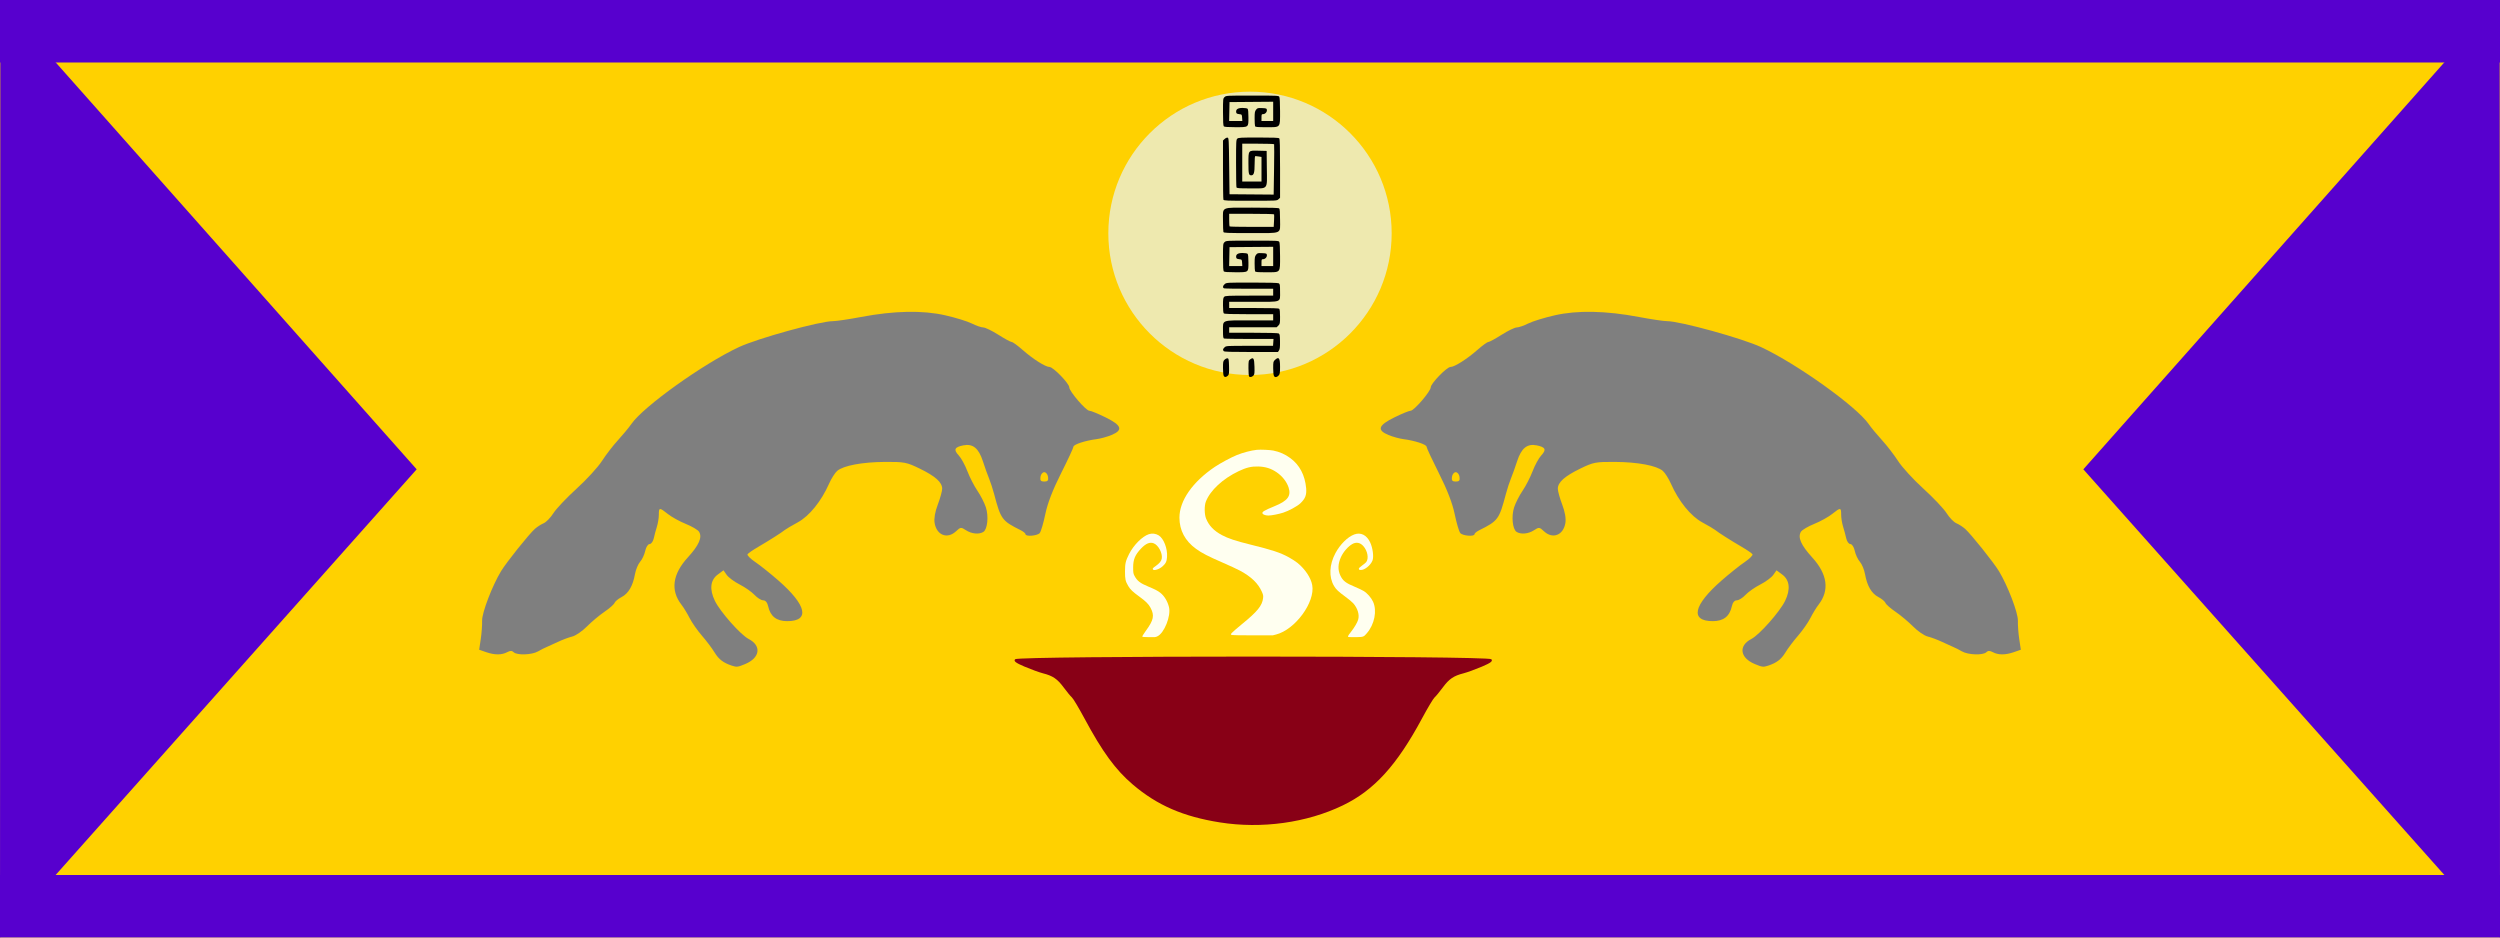
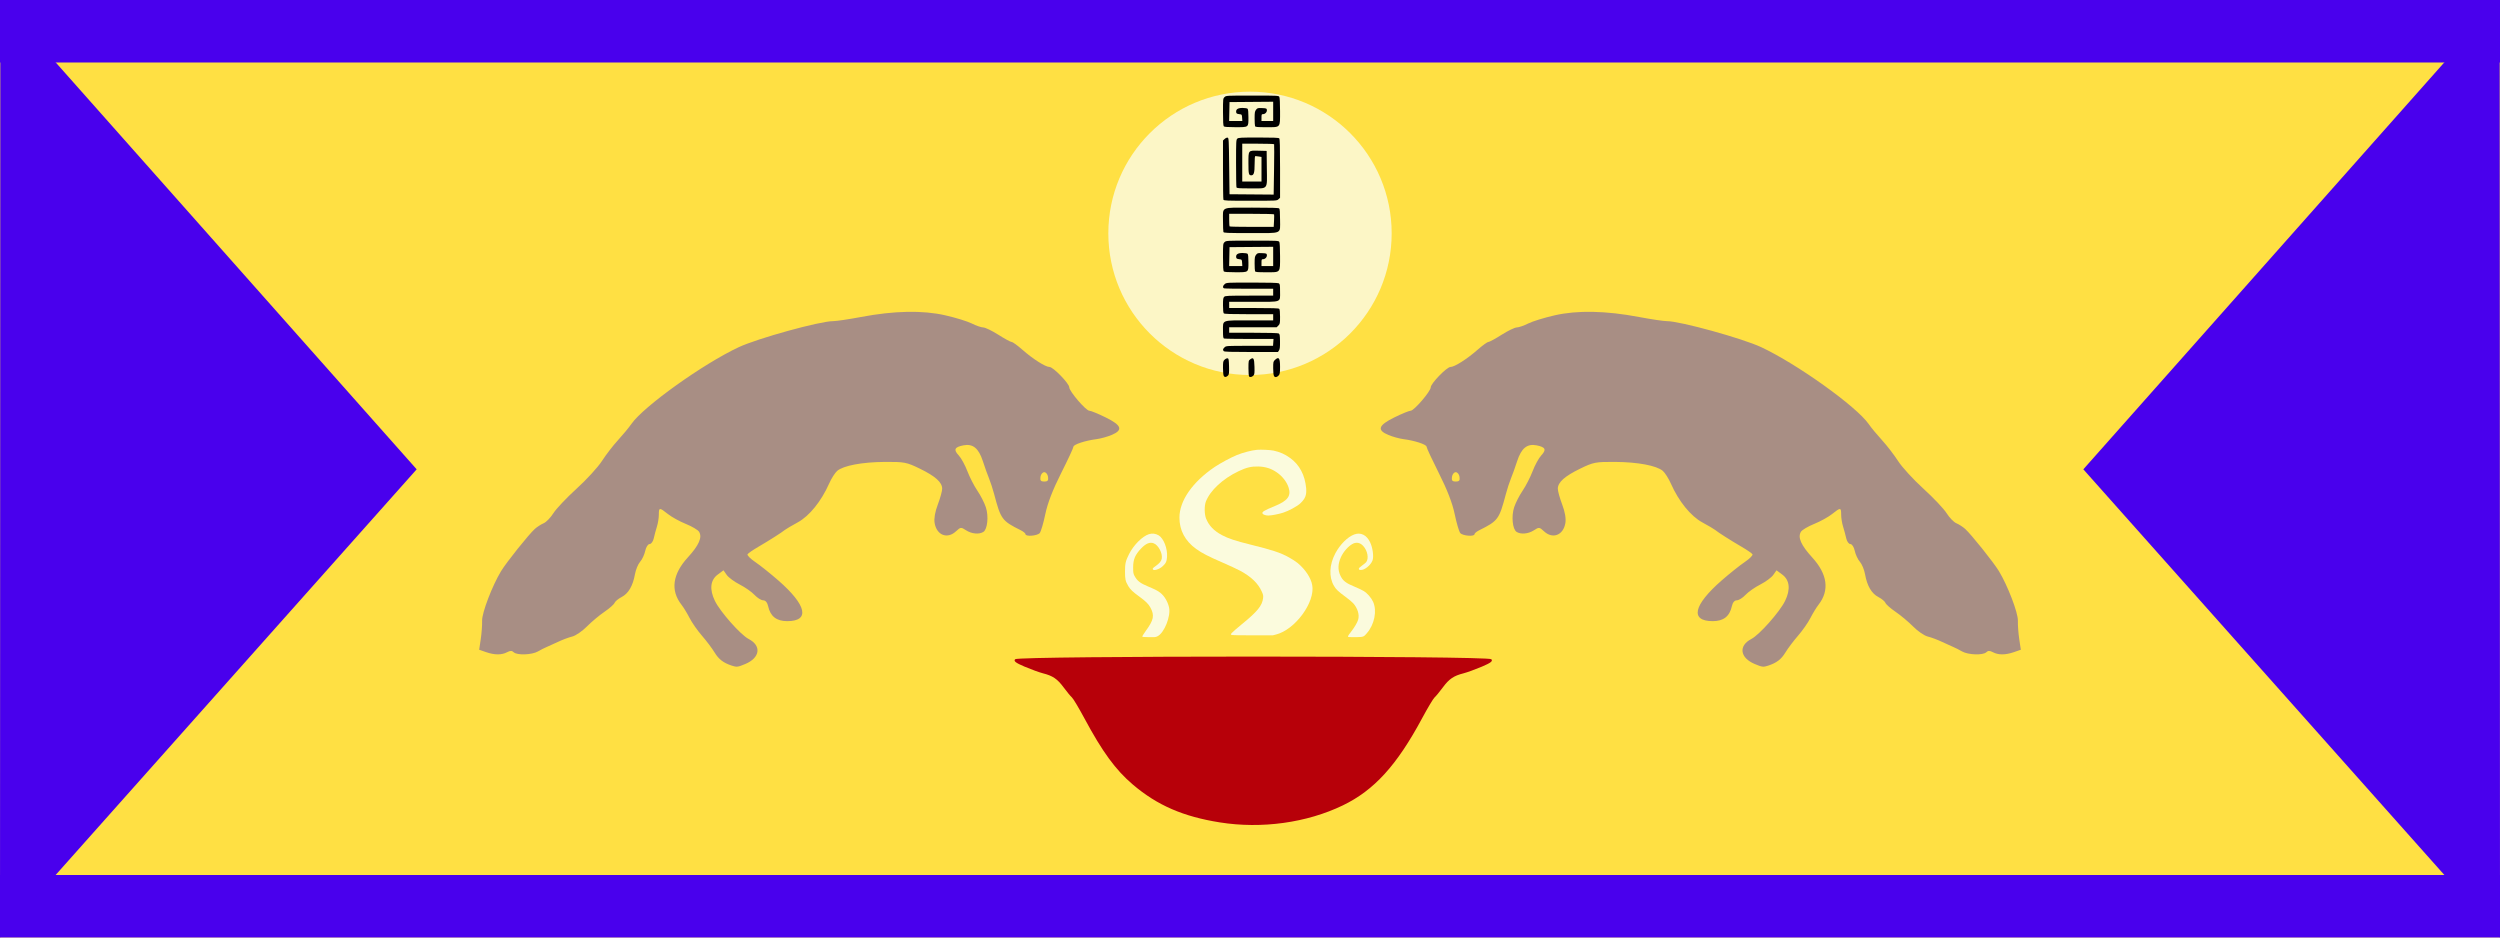
<svg xmlns="http://www.w3.org/2000/svg" width="1200" height="450" viewBox="0 0 1200 450" id="svg2" version="1.1">
  <defs id="defs4" />
  <g id="layer1" transform="translate(0,-602.3622)">
-     <rect style="opacity:1;fill:#ffd100;fill-opacity:1;fill-rule:nonzero;stroke:none;stroke-opacity:1" id="rect4474" width="1200" height="450" x="0" y="602.362" />
-     <path style="fill:#7f7f7f;fill-opacity:1" d="m 351.245,921.86 c -4.027,-1.327 -6.253,-3.027 -8.226,-6.285 -1.187,-1.96 -3.918,-5.588 -6.068,-8.063 -2.151,-2.475 -4.826,-6.3 -5.946,-8.5 -1.119,-2.2 -2.871,-5.071 -3.894,-6.381 -5.357,-6.86 -4.317,-14.657 3.029,-22.695 5.386,-5.893 7.051,-9.688 5.408,-12.33 -0.546,-0.877 -3.407,-2.571 -6.358,-3.763 -2.951,-1.192 -6.822,-3.33 -8.602,-4.75 -4.061,-3.241 -4.343,-3.223 -4.343,0.269 0,1.568 -0.413,4.155 -0.917,5.75 -0.505,1.595 -1.188,4.137 -1.519,5.649 -0.331,1.512 -1.232,2.75 -2.003,2.75 -0.773,0 -1.71,1.456 -2.089,3.25 -0.378,1.788 -1.483,4.15 -2.456,5.25 -0.973,1.1 -2.088,3.784 -2.478,5.965 -1.011,5.651 -3.134,9.274 -6.434,10.981 -1.574,0.814 -3.09,2.075 -3.369,2.802 -0.279,0.727 -2.471,2.656 -4.871,4.286 -2.4,1.63 -6.191,4.807 -8.425,7.059 -2.234,2.252 -5.384,4.409 -7,4.793 -1.616,0.384 -4.739,1.555 -6.939,2.603 -2.2,1.048 -4.675,2.172 -5.5,2.497 -0.825,0.325 -2.625,1.242 -4,2.038 -2.951,1.707 -10.134,1.942 -11.693,0.383 -0.79,-0.79 -1.658,-0.79 -3.134,0 -2.621,1.403 -6.031,1.387 -10.147,-0.048 L 230,914.231 l 0.765,-5.109 c 0.421,-2.81 0.713,-6.783 0.648,-8.83 -0.119,-3.752 4.872,-16.803 9.085,-23.76 2.556,-4.221 13.412,-17.796 16.238,-20.305 1.105,-0.982 3.005,-2.202 4.222,-2.711 1.217,-0.51 3.318,-2.676 4.668,-4.815 1.35,-2.139 6.369,-7.444 11.153,-11.789 4.784,-4.345 10.243,-10.305 12.13,-13.244 1.887,-2.939 5.354,-7.439 7.704,-10 2.35,-2.561 5.244,-6.062 6.43,-7.779 5.792,-8.385 34.419,-28.864 51.544,-36.875 9.083,-4.249 38.959,-12.501 45.271,-12.504 1.588,-8e-4 7.612,-0.895 13.387,-1.987 15.98,-3.021 29.59,-3.293 40.5,-0.809 4.95,1.127 10.67,2.892 12.71,3.923 2.041,1.031 4.516,1.885 5.5,1.899 0.984,0.014 4.244,1.589 7.244,3.5 3,1.911 5.874,3.474 6.388,3.474 0.514,0 2.851,1.688 5.192,3.75 5.037,4.436 11.046,8.25 12.998,8.25 1.768,0 9.468,7.947 9.468,9.772 0,1.895 8.011,11.228 9.638,11.228 0.728,0 4.258,1.447 7.843,3.215 7.716,3.805 8.475,6.07 2.825,8.431 -2.031,0.849 -5.294,1.749 -7.25,2.001 -5.398,0.694 -11.056,2.557 -11.056,3.64 0,0.531 -2.675,6.275 -5.944,12.764 -3.987,7.914 -6.473,14.362 -7.552,19.585 -0.885,4.282 -2.09,8.367 -2.679,9.076 -1.133,1.365 -6.82,1.814 -6.833,0.54 -0.004,-0.412 -1.017,-1.254 -2.25,-1.869 -9.078,-4.531 -9.584,-5.218 -12.803,-17.381 -0.655,-2.475 -1.755,-5.85 -2.445,-7.5 -0.69,-1.65 -2.025,-5.38 -2.967,-8.288 -2.027,-6.257 -4.807,-8.506 -9.384,-7.591 -4.236,0.847 -4.791,2.06 -2.205,4.813 1.181,1.257 3.051,4.663 4.155,7.569 1.104,2.905 3.27,7.131 4.813,9.39 1.543,2.259 3.371,5.843 4.063,7.966 1.406,4.312 0.78,10.55 -1.183,11.796 -2.069,1.313 -5.664,0.972 -8.358,-0.793 -2.367,-1.551 -2.625,-1.524 -4.779,0.5 -4.163,3.911 -9.326,1.9 -10.284,-4.005 -0.349,-2.152 0.206,-5.333 1.545,-8.856 1.149,-3.024 2.09,-6.426 2.09,-7.56 7.5e-4,-3.081 -3.233,-5.983 -10.751,-9.648 -6.304,-3.073 -7.408,-3.286 -16.748,-3.224 -10.913,0.072 -19.928,1.77 -22.895,4.311 -1.042,0.893 -2.791,3.648 -3.887,6.123 -3.742,8.455 -9.489,15.558 -15.022,18.567 -2.858,1.554 -5.646,3.194 -6.196,3.644 -1.556,1.272 -7.527,5.071 -12.698,8.08 -2.584,1.503 -4.939,3.122 -5.232,3.598 -0.294,0.475 1.37,2.151 3.698,3.724 2.328,1.573 7.331,5.566 11.117,8.874 13.599,11.88 15.252,19.514 4.226,19.514 -5.129,0 -8.079,-2.303 -9.14,-7.135 -0.4,-1.819 -1.267,-2.865 -2.375,-2.865 -0.96,0 -2.837,-1.17 -4.171,-2.599 -1.333,-1.429 -4.53,-3.671 -7.105,-4.982 -2.574,-1.31 -5.381,-3.383 -6.237,-4.606 l -1.557,-2.223 -2.763,2.053 c -3.571,2.654 -4.045,7.12 -1.343,12.652 2.556,5.233 12.322,16.26 16.157,18.243 6.317,3.267 5.538,9.052 -1.622,12.044 -3.579,1.495 -4.062,1.552 -6.454,0.764 z m 151.82,-90.598 c -0.176,-1.238 -0.995,-2.25 -1.82,-2.25 -0.825,0 -1.644,1.012 -1.82,2.25 -0.246,1.732 0.173,2.25 1.82,2.25 1.646,0 2.065,-0.518 1.82,-2.25 z" id="path4325" />
-     <path style="fill:#7f7f7f;fill-opacity:1" d="m 848.755,921.86 c 4.027,-1.327 6.253,-3.027 8.226,-6.285 1.187,-1.96 3.917,-5.588 6.068,-8.063 2.151,-2.475 4.826,-6.3 5.946,-8.5 1.119,-2.2 2.871,-5.071 3.894,-6.381 5.357,-6.86 4.317,-14.657 -3.029,-22.695 -5.386,-5.893 -7.051,-9.688 -5.408,-12.33 0.546,-0.877 3.407,-2.571 6.358,-3.763 2.951,-1.192 6.822,-3.33 8.602,-4.75 4.061,-3.241 4.343,-3.223 4.343,0.269 0,1.568 0.413,4.155 0.917,5.75 0.505,1.595 1.188,4.137 1.519,5.649 0.331,1.512 1.232,2.75 2.003,2.75 0.773,0 1.71,1.456 2.089,3.25 0.378,1.788 1.483,4.15 2.456,5.25 0.973,1.1 2.088,3.784 2.478,5.965 1.011,5.651 3.134,9.274 6.434,10.981 1.574,0.814 3.09,2.075 3.369,2.802 0.279,0.727 2.471,2.656 4.871,4.286 2.4,1.63 6.191,4.807 8.425,7.059 2.234,2.252 5.384,4.409 7,4.793 1.616,0.384 4.739,1.555 6.939,2.603 2.2,1.048 4.675,2.172 5.5,2.497 0.825,0.325 2.625,1.242 4,2.038 2.951,1.707 10.134,1.942 11.693,0.383 0.79,-0.79 1.658,-0.79 3.134,0 2.621,1.403 6.031,1.387 10.146,-0.048 L 970,914.231 969.235,909.122 c -0.421,-2.81 -0.713,-6.783 -0.648,-8.83 0.119,-3.752 -4.872,-16.803 -9.085,-23.76 -2.556,-4.221 -13.412,-17.796 -16.238,-20.305 -1.105,-0.982 -3.005,-2.202 -4.222,-2.711 -1.217,-0.51 -3.318,-2.676 -4.668,-4.815 -1.35,-2.139 -6.369,-7.444 -11.153,-11.789 -4.784,-4.345 -10.243,-10.305 -12.13,-13.244 -1.887,-2.939 -5.354,-7.439 -7.704,-10 -2.35,-2.561 -5.244,-6.062 -6.43,-7.779 -5.792,-8.385 -34.419,-28.864 -51.544,-36.875 -9.083,-4.249 -38.959,-12.501 -45.271,-12.504 -1.588,-8e-4 -7.612,-0.895 -13.387,-1.987 -15.98,-3.021 -29.59,-3.293 -40.5,-0.809 -4.95,1.127 -10.67,2.892 -12.71,3.923 -2.041,1.031 -4.516,1.885 -5.5,1.899 -0.984,0.014 -4.244,1.589 -7.244,3.5 -3,1.911 -5.874,3.474 -6.388,3.474 -0.514,0 -2.851,1.688 -5.192,3.75 -5.037,4.436 -11.046,8.25 -12.998,8.25 -1.768,0 -9.468,7.947 -9.468,9.772 0,1.895 -8.011,11.228 -9.638,11.228 -0.728,0 -4.258,1.447 -7.843,3.215 -7.716,3.805 -8.475,6.07 -2.825,8.431 2.031,0.849 5.294,1.749 7.25,2.001 5.398,0.694 11.056,2.557 11.056,3.64 0,0.531 2.675,6.275 5.944,12.764 3.987,7.914 6.473,14.362 7.552,19.585 0.885,4.282 2.09,8.367 2.679,9.076 1.133,1.365 6.82,1.814 6.833,0.54 0.004,-0.412 1.017,-1.254 2.25,-1.869 9.078,-4.531 9.584,-5.218 12.803,-17.381 0.655,-2.475 1.755,-5.85 2.445,-7.5 0.69,-1.65 2.025,-5.38 2.967,-8.288 2.027,-6.257 4.807,-8.506 9.384,-7.591 4.236,0.847 4.791,2.06 2.205,4.813 -1.181,1.257 -3.051,4.663 -4.155,7.569 -1.104,2.905 -3.27,7.131 -4.813,9.39 -1.543,2.259 -3.371,5.843 -4.063,7.966 -1.406,4.312 -0.78,10.55 1.183,11.796 2.069,1.313 5.664,0.972 8.358,-0.793 2.367,-1.551 2.625,-1.524 4.779,0.5 4.163,3.911 9.326,1.9 10.284,-4.005 0.349,-2.152 -0.206,-5.333 -1.545,-8.856 -1.149,-3.024 -2.09,-6.426 -2.09,-7.56 -7.5e-4,-3.081 3.233,-5.983 10.751,-9.648 6.304,-3.073 7.408,-3.286 16.748,-3.224 10.913,0.072 19.928,1.77 22.895,4.311 1.042,0.893 2.791,3.648 3.887,6.123 3.742,8.455 9.489,15.558 15.022,18.567 2.858,1.554 5.646,3.194 6.196,3.644 1.556,1.272 7.527,5.071 12.698,8.08 2.584,1.503 4.939,3.122 5.232,3.598 0.294,0.475 -1.37,2.151 -3.698,3.724 -2.328,1.573 -7.331,5.566 -11.117,8.874 -13.599,11.88 -15.252,19.514 -4.226,19.514 5.129,0 8.079,-2.303 9.14,-7.135 0.4,-1.819 1.267,-2.865 2.375,-2.865 0.96,0 2.837,-1.17 4.171,-2.599 1.333,-1.429 4.53,-3.671 7.105,-4.982 2.574,-1.31 5.381,-3.383 6.237,-4.606 l 1.557,-2.223 2.763,2.053 c 3.571,2.654 4.045,7.12 1.343,12.652 -2.556,5.233 -12.322,16.26 -16.157,18.243 -6.317,3.267 -5.538,9.052 1.622,12.044 3.579,1.495 4.062,1.552 6.454,0.764 z M 696.935,831.262 c 0.176,-1.238 0.995,-2.25 1.82,-2.25 0.825,0 1.644,1.012 1.82,2.25 0.246,1.732 -0.173,2.25 -1.82,2.25 -1.646,0 -2.065,-0.518 -1.82,-2.25 z" id="path4325-5" />
-     <rect style="fill:#5700ce;fill-opacity:1;fill-rule:nonzero;stroke:none;stroke-opacity:1" id="rect4390" width="1200" height="30" x="0" y="602.362" />
-     <rect style="fill:#5700ce;fill-opacity:1;fill-rule:nonzero;stroke:none;stroke-opacity:1" id="rect4390-6" width="1200" height="30" x="0" y="1022.362" />
-     <circle style="fill:#eee9af;fill-opacity:1;fill-rule:nonzero;stroke:none;stroke-opacity:1" id="path4410" cx="600" cy="714.362" r="68" />
-     <path style="fill:#5700ce;fill-opacity:1;fill-rule:nonzero;stroke:none;stroke-opacity:1" id="path4418" d="M 2,575.362 200.16,689.955 398.32,804.547 200,918.862 1.68,1033.178 1.84,804.27 Z" transform="matrix(-0.504236,0,0,0.982929,1200.847,36.82202)" />
-     <path style="fill:#5700ce;fill-opacity:1;fill-rule:nonzero;stroke:none;stroke-opacity:1" id="path4418-3" d="M 2,575.362 200.16,689.955 398.32,804.547 200,918.862 1.68,1033.178 1.84,804.27 Z" transform="matrix(0.504236,0,0,0.982929,-0.8472043,36.82202)" />
-     <path style="fill:#880016;fill-opacity:1" d="m 585.554,997.118 c -17.619,-2.795 -30.059,-8.198 -41.766,-18.144 -8.306,-7.056 -14.611,-15.677 -23.296,-31.858 -2.657,-4.95 -5.35,-9.45 -5.985,-10 -0.635,-0.55 -2.416,-2.709 -3.959,-4.798 -3.015,-4.083 -5.213,-5.577 -9.97,-6.778 -1.663,-0.42 -5.596,-1.849 -8.74,-3.177 -4.355,-1.839 -5.439,-2.692 -4.55,-3.58 1.682,-1.682 226.851,-1.682 228.533,0 0.889,0.889 -0.195,1.741 -4.55,3.58 -3.144,1.327 -7.077,2.757 -8.74,3.177 -4.758,1.201 -6.955,2.695 -9.97,6.778 -1.542,2.089 -3.324,4.248 -3.959,4.798 -0.635,0.55 -3.328,5.05 -5.985,10 -12.135,22.607 -23.033,34.582 -38.074,41.837 -17.321,8.355 -38.93,11.346 -58.988,8.165 z" id="path4487" />
-     <g id="g4547" transform="matrix(0.02794443,0,0,-0.01520889,539.5808,908.2239)" style="fill:#fffff0;stroke:none;fill-opacity:1">
-       <path id="path4549" d="m 2280,5914 c -99,-19 -237,-86 -345,-166 -99,-74 -283,-256 -376,-371 -384,-476 -609,-1068 -609,-1603 0,-400 97,-736 286,-986 97,-130 208,-235 447,-426 122,-97 261,-215 308,-262 194,-193 310,-398 375,-666 22,-92 26,-123 21,-199 C 2372,998 2291,812 2027,418 1940,287 1860,159 1849,134 1815,57 1803,60 2204,60 l 351,0 54,25 c 329,153 675,1020 622,1559 -23,232 -119,498 -253,701 -29,44 -96,123 -148,176 -146,148 -289,234 -662,403 -252,114 -382,194 -487,297 -139,137 -223,297 -273,521 -30,135 -32,405 -4,538 75,355 292,724 564,961 132,115 218,153 337,147 123,-7 219,-62 316,-184 97,-122 172,-298 204,-478 47,-270 -15,-422 -243,-592 -186,-140 -223,-184 -202,-238 11,-30 57,-56 99,-56 50,0 177,45 254,91 95,56 241,202 294,294 85,148 109,263 100,473 -20,415 -113,742 -275,958 -91,122 -178,192 -290,235 -56,21 -219,35 -282,23 z" style="fill:#fffff0;fill-opacity:1" />
-       <path id="path4551" d="M 424,3251 C 311,3182 163,2908 85,2625 25,2404 16,2331 15,2080 15,1826 22,1771 71,1615 106,1506 147,1434 269,1271 375,1129 420,1045 454,928 524,684 508,543 373,202 338,112 310,31 312,22 315,7 332,5 426,2 535,-1 538,0 570,27 c 119,99 237,643 201,921 -25,186 -80,353 -149,454 -43,62 -94,110 -204,194 -143,109 -194,181 -240,341 -20,68 -23,101 -23,263 0,256 33,400 137,601 82,158 150,210 216,163 79,-55 153,-309 139,-475 -7,-85 -37,-154 -106,-244 -51,-66 -56,-79 -45,-109 17,-45 110,11 163,99 57,93 73,155 78,295 11,267 -57,588 -144,685 -51,57 -112,70 -169,36 z" style="fill:#fffff0;fill-opacity:1" />
-       <path id="path4553" d="m 3953,3243 c -114,-77 -242,-312 -323,-588 -107,-368 -116,-755 -24,-1040 35,-108 74,-175 192,-334 56,-74 117,-168 137,-209 76,-157 110,-363 85,-518 -14,-90 -61,-238 -123,-385 -61,-145 -63,-157 -33,-165 14,-3 70,-4 124,-2 121,4 128,8 181,123 132,278 178,711 107,995 -33,130 -100,270 -162,339 -26,29 -91,86 -144,126 -163,123 -213,195 -256,362 -46,180 -42,372 11,584 42,167 121,332 194,409 67,71 134,49 189,-62 74,-152 98,-393 50,-508 -8,-19 -41,-69 -72,-110 -44,-58 -56,-82 -54,-105 2,-24 8,-31 30,-33 67,-8 172,146 204,298 25,118 5,401 -41,577 -61,231 -161,322 -272,246 z" style="fill:#fffff0;fill-opacity:1" />
+     <rect style="opacity:1;fill:#ffe043;fill-opacity:1;fill-rule:nonzero;stroke:none;stroke-opacity:1" id="rect4474" width="1200" height="450" x="0" y="602.362" />
+     <path style="fill:#a88e84;fill-opacity:1" d="m 351.245,921.86 c -4.027,-1.327 -6.253,-3.027 -8.226,-6.285 -1.187,-1.96 -3.918,-5.588 -6.068,-8.063 -2.151,-2.475 -4.826,-6.3 -5.946,-8.5 -1.119,-2.2 -2.871,-5.071 -3.894,-6.381 -5.357,-6.86 -4.317,-14.657 3.029,-22.695 5.386,-5.893 7.051,-9.688 5.408,-12.33 -0.546,-0.877 -3.407,-2.571 -6.358,-3.763 -2.951,-1.192 -6.822,-3.33 -8.602,-4.75 -4.061,-3.241 -4.343,-3.223 -4.343,0.269 0,1.568 -0.413,4.155 -0.917,5.75 -0.505,1.595 -1.188,4.137 -1.519,5.649 -0.331,1.512 -1.232,2.75 -2.003,2.75 -0.773,0 -1.71,1.456 -2.089,3.25 -0.378,1.788 -1.483,4.15 -2.456,5.25 -0.973,1.1 -2.088,3.784 -2.478,5.965 -1.011,5.651 -3.134,9.274 -6.434,10.981 -1.574,0.814 -3.09,2.075 -3.369,2.802 -0.279,0.727 -2.471,2.656 -4.871,4.286 -2.4,1.63 -6.191,4.807 -8.425,7.059 -2.234,2.252 -5.384,4.409 -7,4.793 -1.616,0.384 -4.739,1.555 -6.939,2.603 -2.2,1.048 -4.675,2.172 -5.5,2.497 -0.825,0.325 -2.625,1.242 -4,2.038 -2.951,1.707 -10.134,1.942 -11.693,0.383 -0.79,-0.79 -1.658,-0.79 -3.134,0 -2.621,1.403 -6.031,1.387 -10.147,-0.048 L 230,914.231 l 0.765,-5.109 c 0.421,-2.81 0.713,-6.783 0.648,-8.83 -0.119,-3.752 4.872,-16.803 9.085,-23.76 2.556,-4.221 13.412,-17.796 16.238,-20.305 1.105,-0.982 3.005,-2.202 4.222,-2.711 1.217,-0.51 3.318,-2.676 4.668,-4.815 1.35,-2.139 6.369,-7.444 11.153,-11.789 4.784,-4.345 10.243,-10.305 12.13,-13.244 1.887,-2.939 5.354,-7.439 7.704,-10 2.35,-2.561 5.244,-6.062 6.43,-7.779 5.792,-8.385 34.419,-28.864 51.544,-36.875 9.083,-4.249 38.959,-12.501 45.271,-12.504 1.588,-8e-4 7.612,-0.895 13.387,-1.987 15.98,-3.021 29.59,-3.293 40.5,-0.809 4.95,1.127 10.67,2.892 12.71,3.923 2.041,1.031 4.516,1.885 5.5,1.899 0.984,0.014 4.244,1.589 7.244,3.5 3,1.911 5.874,3.474 6.388,3.474 0.514,0 2.851,1.688 5.192,3.75 5.037,4.436 11.046,8.25 12.998,8.25 1.768,0 9.468,7.947 9.468,9.772 0,1.895 8.011,11.228 9.638,11.228 0.728,0 4.258,1.447 7.843,3.215 7.716,3.805 8.475,6.07 2.825,8.431 -2.031,0.849 -5.294,1.749 -7.25,2.001 -5.398,0.694 -11.056,2.557 -11.056,3.64 0,0.531 -2.675,6.275 -5.944,12.764 -3.987,7.914 -6.473,14.362 -7.552,19.585 -0.885,4.282 -2.09,8.367 -2.679,9.076 -1.133,1.365 -6.82,1.814 -6.833,0.54 -0.004,-0.412 -1.017,-1.254 -2.25,-1.869 -9.078,-4.531 -9.584,-5.218 -12.803,-17.381 -0.655,-2.475 -1.755,-5.85 -2.445,-7.5 -0.69,-1.65 -2.025,-5.38 -2.967,-8.288 -2.027,-6.257 -4.807,-8.506 -9.384,-7.591 -4.236,0.847 -4.791,2.06 -2.205,4.813 1.181,1.257 3.051,4.663 4.155,7.569 1.104,2.905 3.27,7.131 4.813,9.39 1.543,2.259 3.371,5.843 4.063,7.966 1.406,4.312 0.78,10.55 -1.183,11.796 -2.069,1.313 -5.664,0.972 -8.358,-0.793 -2.367,-1.551 -2.625,-1.524 -4.779,0.5 -4.163,3.911 -9.326,1.9 -10.284,-4.005 -0.349,-2.152 0.206,-5.333 1.545,-8.856 1.149,-3.024 2.09,-6.426 2.09,-7.56 7.5e-4,-3.081 -3.233,-5.983 -10.751,-9.648 -6.304,-3.073 -7.408,-3.286 -16.748,-3.224 -10.913,0.072 -19.928,1.77 -22.895,4.311 -1.042,0.893 -2.791,3.648 -3.887,6.123 -3.742,8.455 -9.489,15.558 -15.022,18.567 -2.858,1.554 -5.646,3.194 -6.196,3.644 -1.556,1.272 -7.527,5.071 -12.698,8.08 -2.584,1.503 -4.939,3.122 -5.232,3.598 -0.294,0.475 1.37,2.151 3.698,3.724 2.328,1.573 7.331,5.566 11.117,8.874 13.599,11.88 15.252,19.514 4.226,19.514 -5.129,0 -8.079,-2.303 -9.14,-7.135 -0.4,-1.819 -1.267,-2.865 -2.375,-2.865 -0.96,0 -2.837,-1.17 -4.171,-2.599 -1.333,-1.429 -4.53,-3.671 -7.105,-4.982 -2.574,-1.31 -5.381,-3.383 -6.237,-4.606 l -1.557,-2.223 -2.763,2.053 c -3.571,2.654 -4.045,7.12 -1.343,12.652 2.556,5.233 12.322,16.26 16.157,18.243 6.317,3.267 5.538,9.052 -1.622,12.044 -3.579,1.495 -4.062,1.552 -6.454,0.764 z m 151.82,-90.598 c -0.176,-1.238 -0.995,-2.25 -1.82,-2.25 -0.825,0 -1.644,1.012 -1.82,2.25 -0.246,1.732 0.173,2.25 1.82,2.25 1.646,0 2.065,-0.518 1.82,-2.25 z" id="path4325" />
+     <path style="fill:#a88e84;fill-opacity:1" d="m 848.755,921.86 c 4.027,-1.327 6.253,-3.027 8.226,-6.285 1.187,-1.96 3.917,-5.588 6.068,-8.063 2.151,-2.475 4.826,-6.3 5.946,-8.5 1.119,-2.2 2.871,-5.071 3.894,-6.381 5.357,-6.86 4.317,-14.657 -3.029,-22.695 -5.386,-5.893 -7.051,-9.688 -5.408,-12.33 0.546,-0.877 3.407,-2.571 6.358,-3.763 2.951,-1.192 6.822,-3.33 8.602,-4.75 4.061,-3.241 4.343,-3.223 4.343,0.269 0,1.568 0.413,4.155 0.917,5.75 0.505,1.595 1.188,4.137 1.519,5.649 0.331,1.512 1.232,2.75 2.003,2.75 0.773,0 1.71,1.456 2.089,3.25 0.378,1.788 1.483,4.15 2.456,5.25 0.973,1.1 2.088,3.784 2.478,5.965 1.011,5.651 3.134,9.274 6.434,10.981 1.574,0.814 3.09,2.075 3.369,2.802 0.279,0.727 2.471,2.656 4.871,4.286 2.4,1.63 6.191,4.807 8.425,7.059 2.234,2.252 5.384,4.409 7,4.793 1.616,0.384 4.739,1.555 6.939,2.603 2.2,1.048 4.675,2.172 5.5,2.497 0.825,0.325 2.625,1.242 4,2.038 2.951,1.707 10.134,1.942 11.693,0.383 0.79,-0.79 1.658,-0.79 3.134,0 2.621,1.403 6.031,1.387 10.146,-0.048 L 970,914.231 969.235,909.122 c -0.421,-2.81 -0.713,-6.783 -0.648,-8.83 0.119,-3.752 -4.872,-16.803 -9.085,-23.76 -2.556,-4.221 -13.412,-17.796 -16.238,-20.305 -1.105,-0.982 -3.005,-2.202 -4.222,-2.711 -1.217,-0.51 -3.318,-2.676 -4.668,-4.815 -1.35,-2.139 -6.369,-7.444 -11.153,-11.789 -4.784,-4.345 -10.243,-10.305 -12.13,-13.244 -1.887,-2.939 -5.354,-7.439 -7.704,-10 -2.35,-2.561 -5.244,-6.062 -6.43,-7.779 -5.792,-8.385 -34.419,-28.864 -51.544,-36.875 -9.083,-4.249 -38.959,-12.501 -45.271,-12.504 -1.588,-8e-4 -7.612,-0.895 -13.387,-1.987 -15.98,-3.021 -29.59,-3.293 -40.5,-0.809 -4.95,1.127 -10.67,2.892 -12.71,3.923 -2.041,1.031 -4.516,1.885 -5.5,1.899 -0.984,0.014 -4.244,1.589 -7.244,3.5 -3,1.911 -5.874,3.474 -6.388,3.474 -0.514,0 -2.851,1.688 -5.192,3.75 -5.037,4.436 -11.046,8.25 -12.998,8.25 -1.768,0 -9.468,7.947 -9.468,9.772 0,1.895 -8.011,11.228 -9.638,11.228 -0.728,0 -4.258,1.447 -7.843,3.215 -7.716,3.805 -8.475,6.07 -2.825,8.431 2.031,0.849 5.294,1.749 7.25,2.001 5.398,0.694 11.056,2.557 11.056,3.64 0,0.531 2.675,6.275 5.944,12.764 3.987,7.914 6.473,14.362 7.552,19.585 0.885,4.282 2.09,8.367 2.679,9.076 1.133,1.365 6.82,1.814 6.833,0.54 0.004,-0.412 1.017,-1.254 2.25,-1.869 9.078,-4.531 9.584,-5.218 12.803,-17.381 0.655,-2.475 1.755,-5.85 2.445,-7.5 0.69,-1.65 2.025,-5.38 2.967,-8.288 2.027,-6.257 4.807,-8.506 9.384,-7.591 4.236,0.847 4.791,2.06 2.205,4.813 -1.181,1.257 -3.051,4.663 -4.155,7.569 -1.104,2.905 -3.27,7.131 -4.813,9.39 -1.543,2.259 -3.371,5.843 -4.063,7.966 -1.406,4.312 -0.78,10.55 1.183,11.796 2.069,1.313 5.664,0.972 8.358,-0.793 2.367,-1.551 2.625,-1.524 4.779,0.5 4.163,3.911 9.326,1.9 10.284,-4.005 0.349,-2.152 -0.206,-5.333 -1.545,-8.856 -1.149,-3.024 -2.09,-6.426 -2.09,-7.56 -7.5e-4,-3.081 3.233,-5.983 10.751,-9.648 6.304,-3.073 7.408,-3.286 16.748,-3.224 10.913,0.072 19.928,1.77 22.895,4.311 1.042,0.893 2.791,3.648 3.887,6.123 3.742,8.455 9.489,15.558 15.022,18.567 2.858,1.554 5.646,3.194 6.196,3.644 1.556,1.272 7.527,5.071 12.698,8.08 2.584,1.503 4.939,3.122 5.232,3.598 0.294,0.475 -1.37,2.151 -3.698,3.724 -2.328,1.573 -7.331,5.566 -11.117,8.874 -13.599,11.88 -15.252,19.514 -4.226,19.514 5.129,0 8.079,-2.303 9.14,-7.135 0.4,-1.819 1.267,-2.865 2.375,-2.865 0.96,0 2.837,-1.17 4.171,-2.599 1.333,-1.429 4.53,-3.671 7.105,-4.982 2.574,-1.31 5.381,-3.383 6.237,-4.606 l 1.557,-2.223 2.763,2.053 c 3.571,2.654 4.045,7.12 1.343,12.652 -2.556,5.233 -12.322,16.26 -16.157,18.243 -6.317,3.267 -5.538,9.052 1.622,12.044 3.579,1.495 4.062,1.552 6.454,0.764 z M 696.935,831.262 c 0.176,-1.238 0.995,-2.25 1.82,-2.25 0.825,0 1.644,1.012 1.82,2.25 0.246,1.732 -0.173,2.25 -1.82,2.25 -1.646,0 -2.065,-0.518 -1.82,-2.25 z" id="path4325-5" />
+     <rect style="fill:#4900ed;fill-opacity:1;fill-rule:nonzero;stroke:none;stroke-opacity:1" id="rect4390" width="1200" height="30" x="0" y="602.362" />
+     <rect style="fill:#4900ed;fill-opacity:1;fill-rule:nonzero;stroke:none;stroke-opacity:1" id="rect4390-6" width="1200" height="30" x="0" y="1022.362" />
+     <circle style="fill:#fcf6c6;fill-opacity:1;fill-rule:nonzero;stroke:none;stroke-opacity:1" id="path4410" cx="600" cy="714.362" r="68" />
+     <path style="fill:#4900ed;fill-opacity:1;fill-rule:nonzero;stroke:none;stroke-opacity:1" id="path4418" d="M 2,575.362 200.16,689.955 398.32,804.547 200,918.862 1.68,1033.178 1.84,804.27 Z" transform="matrix(-0.504236,0,0,0.982929,1200.847,36.82202)" />
+     <path style="fill:#4900ed;fill-opacity:1;fill-rule:nonzero;stroke:none;stroke-opacity:1" id="path4418-3" d="M 2,575.362 200.16,689.955 398.32,804.547 200,918.862 1.68,1033.178 1.84,804.27 Z" transform="matrix(0.504236,0,0,0.982929,-0.8472043,36.82202)" />
+     <path style="fill:#b70009;fill-opacity:1" d="m 585.554,997.118 c -17.619,-2.795 -30.059,-8.198 -41.766,-18.144 -8.306,-7.056 -14.611,-15.677 -23.296,-31.858 -2.657,-4.95 -5.35,-9.45 -5.985,-10 -0.635,-0.55 -2.416,-2.709 -3.959,-4.798 -3.015,-4.083 -5.213,-5.577 -9.97,-6.778 -1.663,-0.42 -5.596,-1.849 -8.74,-3.177 -4.355,-1.839 -5.439,-2.692 -4.55,-3.58 1.682,-1.682 226.851,-1.682 228.533,0 0.889,0.889 -0.195,1.741 -4.55,3.58 -3.144,1.327 -7.077,2.757 -8.74,3.177 -4.758,1.201 -6.955,2.695 -9.97,6.778 -1.542,2.089 -3.324,4.248 -3.959,4.798 -0.635,0.55 -3.328,5.05 -5.985,10 -12.135,22.607 -23.033,34.582 -38.074,41.837 -17.321,8.355 -38.93,11.346 -58.988,8.165 z" id="path4487" />
+     <g id="g4547" transform="matrix(0.02794443,0,0,-0.01520889,539.5808,908.2239)" style="fill:#fafef0;stroke:none;fill-opacity:0.89">
+       <path id="path4549" d="m 2280,5914 c -99,-19 -237,-86 -345,-166 -99,-74 -283,-256 -376,-371 -384,-476 -609,-1068 -609,-1603 0,-400 97,-736 286,-986 97,-130 208,-235 447,-426 122,-97 261,-215 308,-262 194,-193 310,-398 375,-666 22,-92 26,-123 21,-199 C 2372,998 2291,812 2027,418 1940,287 1860,159 1849,134 1815,57 1803,60 2204,60 l 351,0 54,25 c 329,153 675,1020 622,1559 -23,232 -119,498 -253,701 -29,44 -96,123 -148,176 -146,148 -289,234 -662,403 -252,114 -382,194 -487,297 -139,137 -223,297 -273,521 -30,135 -32,405 -4,538 75,355 292,724 564,961 132,115 218,153 337,147 123,-7 219,-62 316,-184 97,-122 172,-298 204,-478 47,-270 -15,-422 -243,-592 -186,-140 -223,-184 -202,-238 11,-30 57,-56 99,-56 50,0 177,45 254,91 95,56 241,202 294,294 85,148 109,263 100,473 -20,415 -113,742 -275,958 -91,122 -178,192 -290,235 -56,21 -219,35 -282,23 z" style="fill:#fafef0;fill-opacity:0.89" />
+       <path id="path4551" d="M 424,3251 C 311,3182 163,2908 85,2625 25,2404 16,2331 15,2080 15,1826 22,1771 71,1615 106,1506 147,1434 269,1271 375,1129 420,1045 454,928 524,684 508,543 373,202 338,112 310,31 312,22 315,7 332,5 426,2 535,-1 538,0 570,27 c 119,99 237,643 201,921 -25,186 -80,353 -149,454 -43,62 -94,110 -204,194 -143,109 -194,181 -240,341 -20,68 -23,101 -23,263 0,256 33,400 137,601 82,158 150,210 216,163 79,-55 153,-309 139,-475 -7,-85 -37,-154 -106,-244 -51,-66 -56,-79 -45,-109 17,-45 110,11 163,99 57,93 73,155 78,295 11,267 -57,588 -144,685 -51,57 -112,70 -169,36 z" style="fill:#fafef0;fill-opacity:0.89" />
+       <path id="path4553" d="m 3953,3243 c -114,-77 -242,-312 -323,-588 -107,-368 -116,-755 -24,-1040 35,-108 74,-175 192,-334 56,-74 117,-168 137,-209 76,-157 110,-363 85,-518 -14,-90 -61,-238 -123,-385 -61,-145 -63,-157 -33,-165 14,-3 70,-4 124,-2 121,4 128,8 181,123 132,278 178,711 107,995 -33,130 -100,270 -162,339 -26,29 -91,86 -144,126 -163,123 -213,195 -256,362 -46,180 -42,372 11,584 42,167 121,332 194,409 67,71 134,49 189,-62 74,-152 98,-393 50,-508 -8,-19 -41,-69 -72,-110 -44,-58 -56,-82 -54,-105 2,-24 8,-31 30,-33 67,-8 172,146 204,298 25,118 5,401 -41,577 -61,231 -161,322 -272,246 z" style="fill:#fafef0;fill-opacity:0.89" />
    </g>
    <path style="fill:#000000" d="m 587.419,782.836 c -0.222,-0.355 -0.382,-1.973 -0.382,-3.858 0,-3.005 0.059,-3.303 0.796,-3.994 0.438,-0.411 1.069,-0.695 1.402,-0.631 0.54,0.103 0.617,0.53 0.701,3.869 0.077,3.068 -0.003,3.859 -0.434,4.336 -0.782,0.864 -1.645,0.98 -2.083,0.279 z m 12.186,0.266 c -0.215,-0.215 -0.354,-1.81 -0.347,-4.004 0.01,-3.545 0.034,-3.664 0.872,-4.275 1.545,-1.127 1.909,-0.479 2.017,3.595 0.076,2.89 -0.005,3.665 -0.434,4.139 -0.679,0.75 -1.651,1.002 -2.107,0.545 z m 11.93,-0.224 c -0.25,-0.4 -0.408,-1.876 -0.408,-3.808 0,-2.988 0.046,-3.198 0.873,-3.964 1.849,-1.714 2.427,-0.918 2.427,3.345 0,2.728 -0.109,3.488 -0.577,4.03 -0.869,1.004 -1.832,1.17 -2.315,0.397 z M 587.433,770.93 c -0.582,-0.582 -0.488,-1.052 0.368,-1.856 0.753,-0.708 0.917,-0.718 12.013,-0.718 l 11.249,0 0.114,-1.65 0.114,-1.65 -11.605,2.1e-4 c -6.383,1.1e-4 -11.84,-0.09 -12.127,-0.2 -0.431,-0.166 -0.522,-0.819 -0.522,-3.771 0,-5.302 -0.951,-4.939 12.914,-4.939 l 11.175,0 0,-1.485 0,-1.485 -11.649,0 c -8.62,0 -11.752,-0.103 -12.045,-0.396 -0.258,-0.258 -0.396,-1.617 -0.396,-3.909 0,-2.984 0.091,-3.595 0.603,-4.059 0.537,-0.486 1.862,-0.546 12.045,-0.546 l 11.441,0 0,-1.65 0,-1.65 -11.523,0 c -6.338,0 -11.758,-0.09 -12.045,-0.2 -0.794,-0.305 -0.624,-1.321 0.348,-2.086 0.844,-0.664 1.227,-0.684 13.057,-0.684 7.77,0 12.418,0.124 12.825,0.342 0.571,0.306 0.638,0.72 0.638,3.96 0,5.379 1.148,4.938 -12.87,4.938 l -11.55,0 0,1.485 0,1.485 11.814,0 c 8.749,0 11.917,0.103 12.21,0.396 0.257,0.257 0.396,1.595 0.396,3.81 0,3.185 -0.054,3.468 -0.81,4.224 l -0.81,0.81 -11.4,0 -11.4,0 0,1.32 0,1.32 11.572,0 c 6.908,0 11.815,0.13 12.174,0.323 0.521,0.279 0.609,0.8 0.649,3.836 0.035,2.684 -0.075,3.699 -0.467,4.297 l -0.513,0.784 -12.796,0 c -9.513,0 -12.898,-0.102 -13.192,-0.396 z m 0,-38.28 c -0.281,-0.281 -0.396,-2.275 -0.396,-6.872 0,-6.343 0.016,-6.491 0.764,-7.194 0.757,-0.711 0.881,-0.718 13.353,-0.718 12.109,0 12.603,0.024 12.931,0.638 0.201,0.375 0.342,3.206 0.342,6.872 0,8.152 0.419,7.669 -6.668,7.669 -4.383,0 -5.17,-0.077 -5.341,-0.522 -0.11,-0.287 -0.2,-1.975 -0.2,-3.751 0,-2.783 0.096,-3.35 0.695,-4.112 0.647,-0.822 0.848,-0.877 2.887,-0.787 2.012,0.089 2.201,0.16 2.301,0.866 0.138,0.977 -0.803,2.035 -1.81,2.035 -0.709,0 -0.774,0.139 -0.774,1.65 l 0,1.65 2.805,0 2.805,0 0,-4.625 0,-4.625 -10.477,0.087 -10.477,0.087 -0.092,4.537 -0.092,4.537 3.162,0 3.162,0 -0.101,-1.567 c -0.1,-1.56 -0.107,-1.568 -1.421,-1.732 -1.072,-0.134 -1.34,-0.309 -1.429,-0.935 -0.195,-1.38 0.791,-2.035 3.064,-2.035 1.137,0 2.202,0.174 2.424,0.396 0.261,0.261 0.396,1.653 0.396,4.074 0,4.957 0.248,4.77 -6.312,4.77 -3.531,0 -5.228,-0.122 -5.501,-0.396 z m -0.196,-18.936 c -0.11,-0.287 -0.2,-2.711 -0.2,-5.387 0,-6.957 -1.465,-6.301 14.063,-6.301 9.31,0 12.637,0.102 12.931,0.396 0.273,0.273 0.396,1.945 0.396,5.387 0,7.11 1.516,6.427 -14.258,6.427 -11.304,0 -12.753,-0.059 -12.931,-0.522 z m 24.298,-5.336 c 0.089,-1.588 0.099,-2.999 0.022,-3.135 -0.077,-0.136 -4.957,-0.247 -10.845,-0.247 l -10.705,0 0,2.915 c 0,1.603 0.099,3.014 0.22,3.135 0.121,0.121 4.929,0.22 10.684,0.22 l 10.464,0 0.161,-2.888 z m -24.298,-10.174 c -0.11,-0.287 -0.2,-6.795 -0.2,-14.462 l 0,-13.94 0.796,-0.747 c 0.438,-0.411 1.069,-0.695 1.402,-0.631 0.574,0.11 0.616,0.845 0.772,13.642 l 0.165,13.526 10.592,0.087 10.592,0.087 0.186,-11.964 c 0.102,-6.58 0.116,-12.077 0.031,-12.214 -0.085,-0.138 -3.561,-0.25 -7.725,-0.25 l -7.57,0 0,9.075 0,9.075 4.62,0 4.62,0 0,-5.897 0,-5.897 -1.237,-0.205 c -0.681,-0.113 -1.423,-0.206 -1.65,-0.208 -0.307,-0.003 -0.412,0.992 -0.412,3.883 0,4.104 -0.374,5.353 -1.603,5.353 -1.215,0 -1.367,-0.644 -1.367,-5.79 0,-6.38 -0.193,-6.148 4.988,-6.019 l 3.757,0.094 0.088,8.222 c 0.115,10.708 0.877,9.763 -7.866,9.763 -5.629,0 -6.534,-0.07 -6.707,-0.522 -0.11,-0.287 -0.2,-5.536 -0.2,-11.664 0,-10.375 0.042,-11.179 0.603,-11.688 0.532,-0.482 1.731,-0.546 10.164,-0.546 6.996,0 9.667,0.106 9.956,0.396 0.296,0.296 0.396,3.962 0.396,14.462 l 0,14.066 -0.764,0.718 c -0.757,0.711 -0.878,0.718 -13.495,0.718 -11.304,0 -12.753,-0.059 -12.931,-0.522 z m 0.196,-35.184 c -0.281,-0.281 -0.396,-2.275 -0.396,-6.872 0,-6.343 0.016,-6.491 0.764,-7.194 0.757,-0.711 0.881,-0.718 13.353,-0.718 12.109,0 12.603,0.024 12.931,0.638 0.201,0.375 0.342,3.206 0.342,6.872 0,8.152 0.419,7.669 -6.668,7.669 -4.383,0 -5.17,-0.077 -5.341,-0.522 -0.11,-0.287 -0.2,-1.975 -0.2,-3.751 0,-2.783 0.096,-3.35 0.695,-4.112 0.647,-0.822 0.848,-0.877 2.887,-0.787 2.012,0.089 2.201,0.16 2.301,0.866 0.138,0.977 -0.803,2.035 -1.81,2.035 -0.709,0 -0.774,0.139 -0.774,1.65 l 0,1.65 2.805,0 2.805,0 0,-4.625 0,-4.625 -10.477,0.087 -10.477,0.087 -0.092,4.537 -0.092,4.537 3.162,0 3.162,0 -0.101,-1.567 c -0.1,-1.56 -0.107,-1.568 -1.421,-1.732 -1.072,-0.134 -1.34,-0.309 -1.429,-0.935 -0.195,-1.38 0.791,-2.035 3.064,-2.035 1.137,0 2.202,0.174 2.424,0.396 0.261,0.261 0.396,1.653 0.396,4.074 0,4.957 0.248,4.77 -6.312,4.77 -3.531,0 -5.228,-0.122 -5.501,-0.396 z" id="path4166" />
  </g>
</svg>
